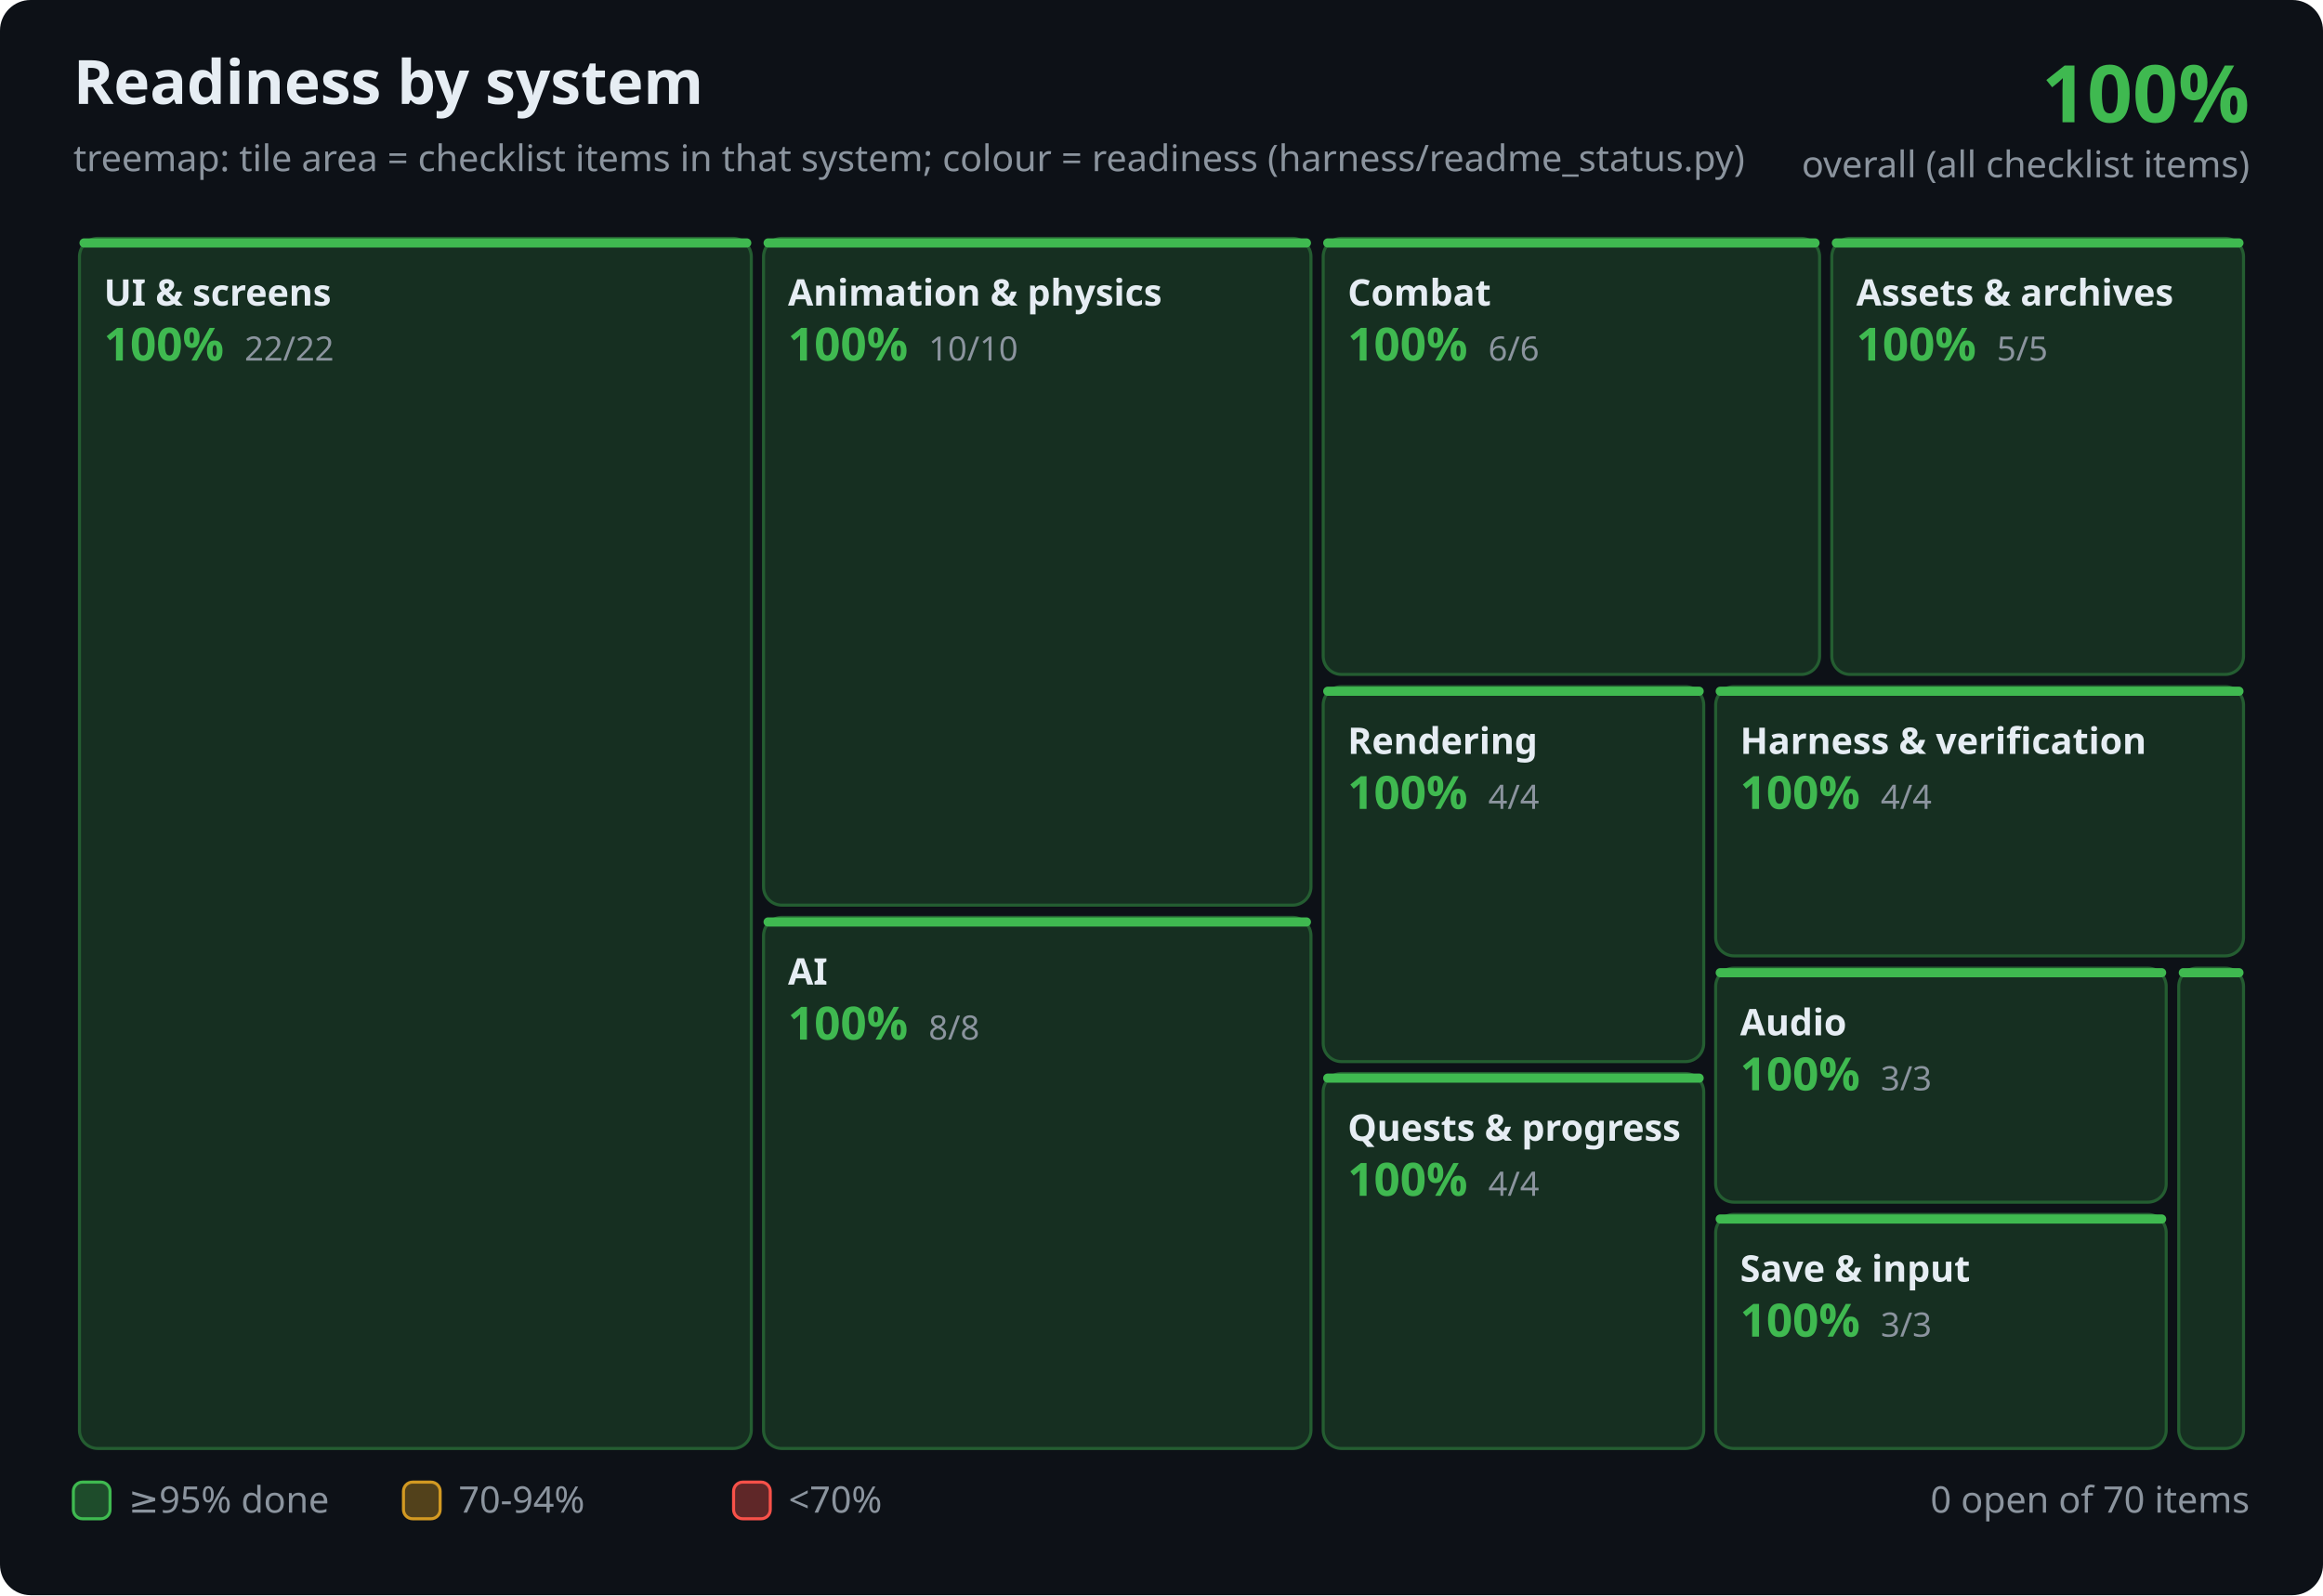
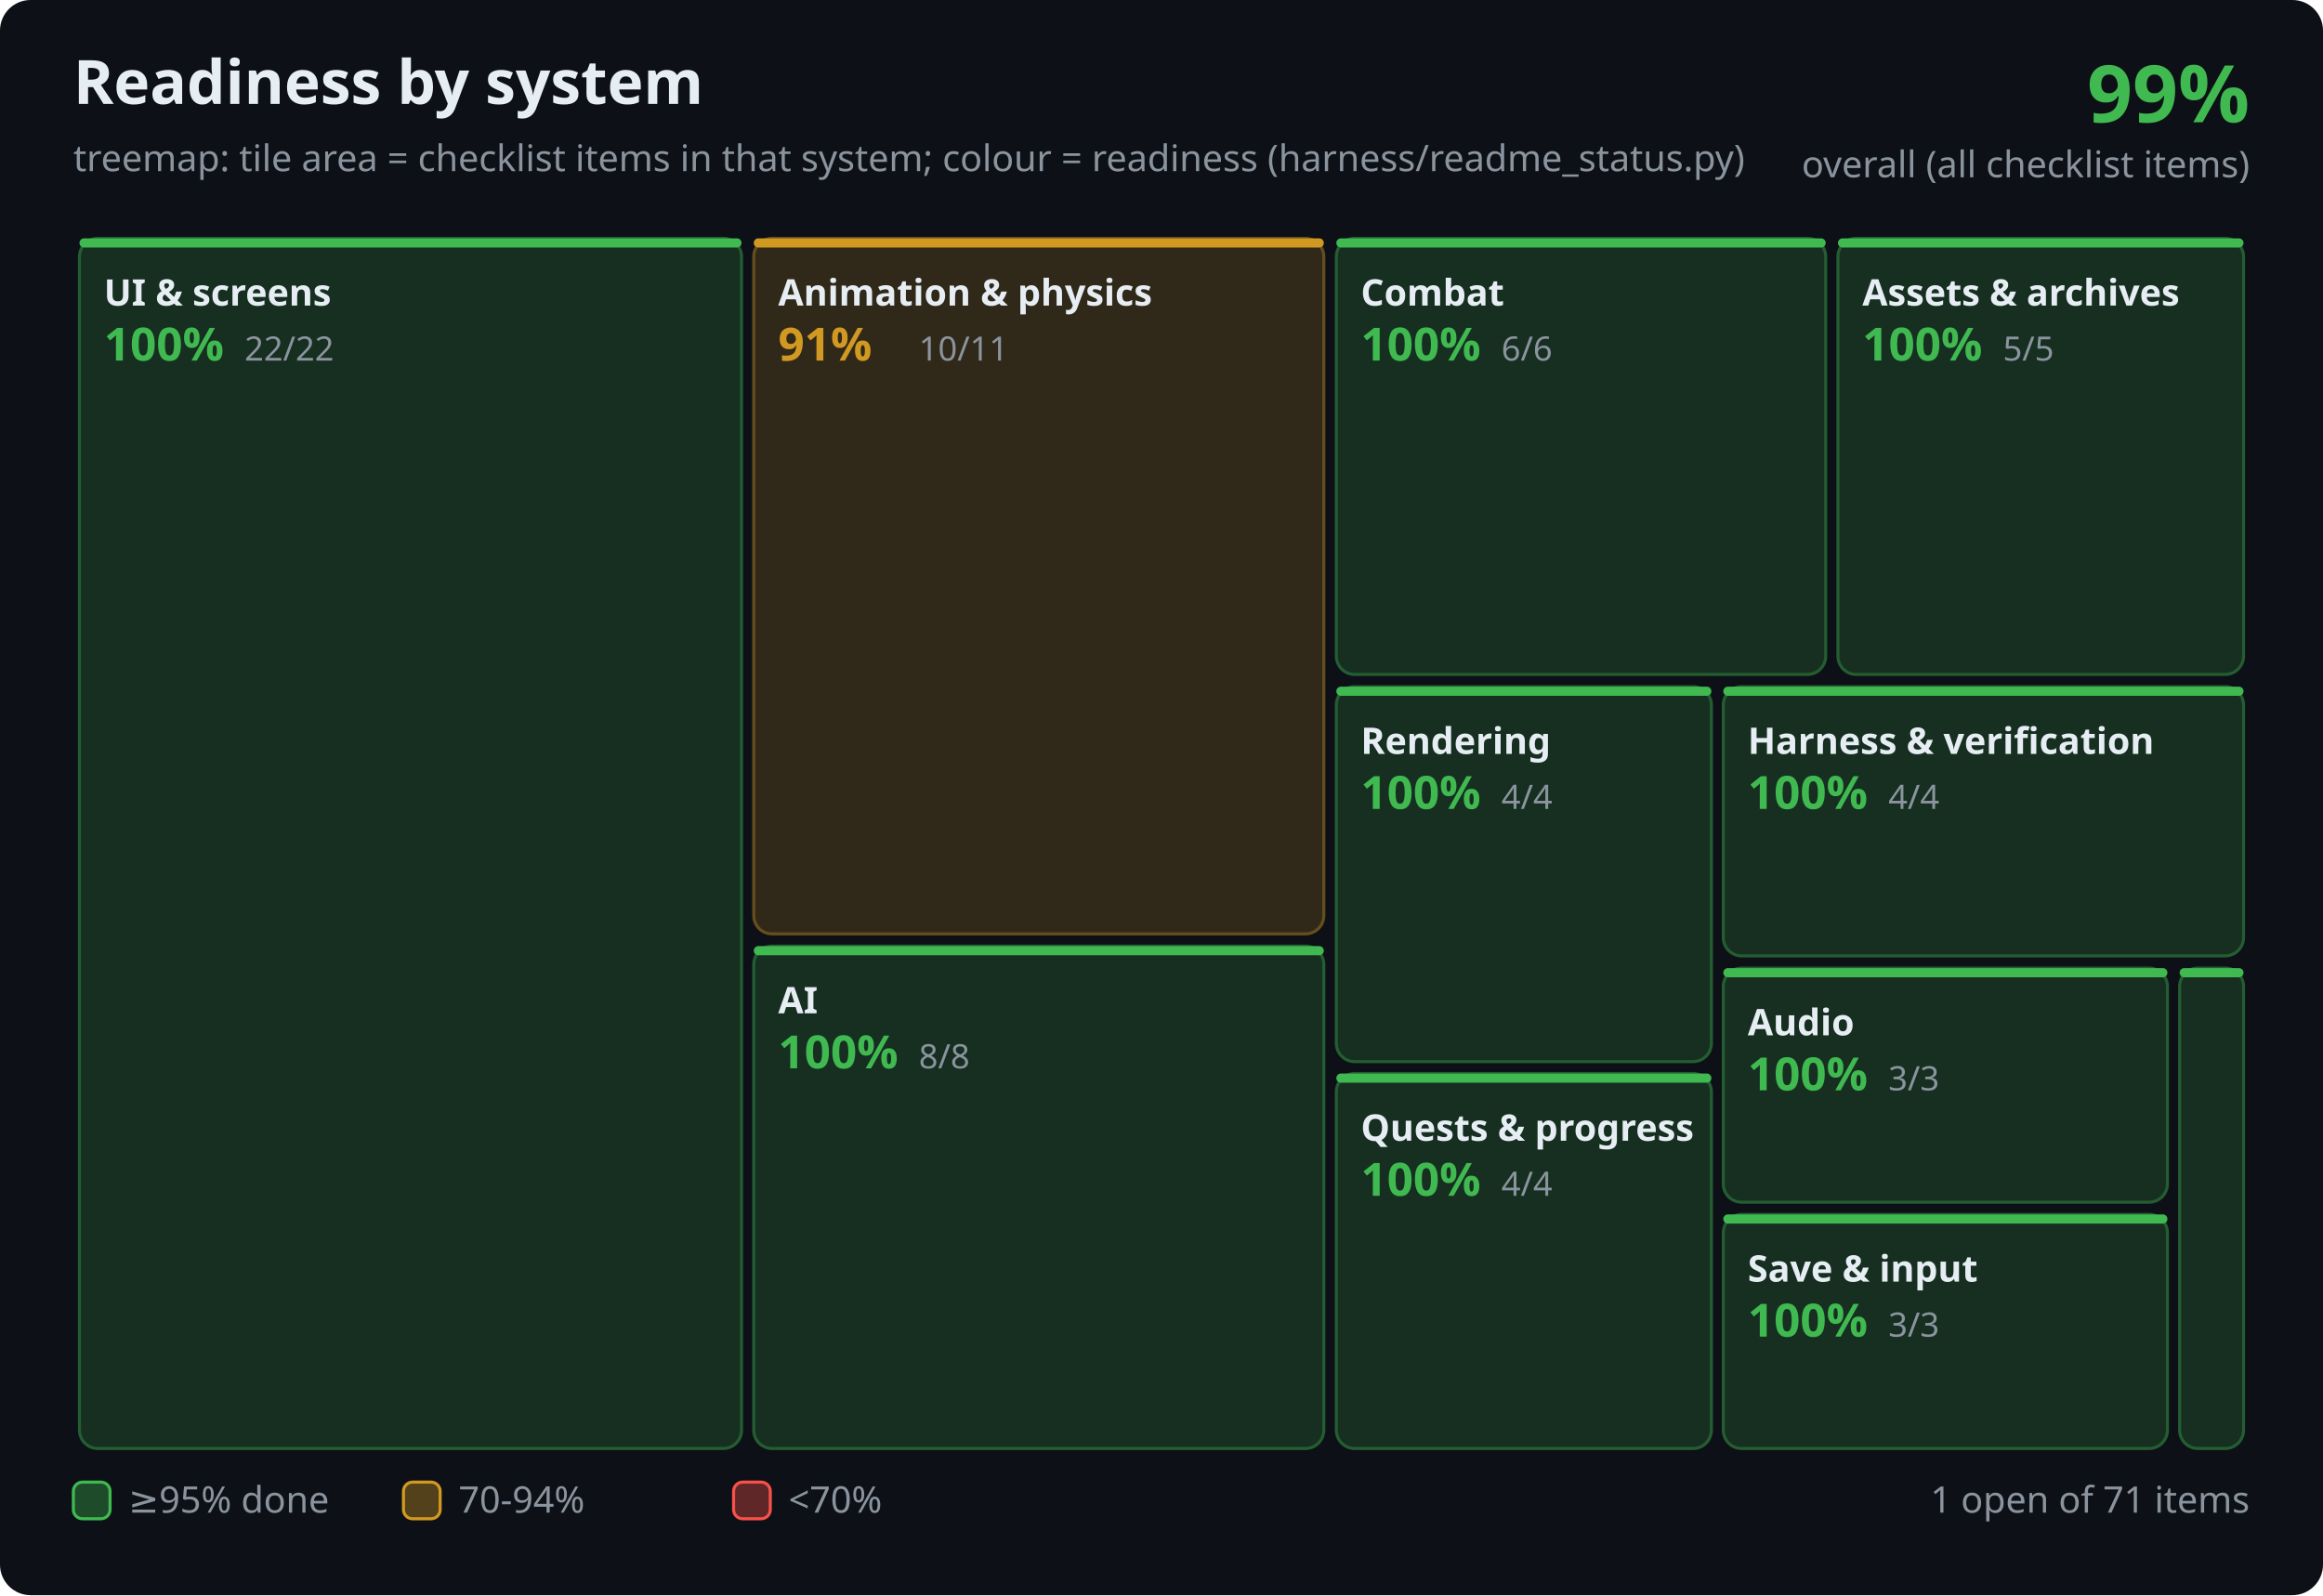
<svg xmlns="http://www.w3.org/2000/svg" width="760" height="522" viewBox="0 0 760 522" font-family="Segoe UI,Ubuntu,sans-serif">
  <rect width="760" height="522" rx="10" fill="#0d1117" />
  <text x="24" y="34" fill="#e6edf3" font-size="20" font-weight="600">Readiness by system</text>
  <text x="24" y="56" fill="#8b949e" font-size="12">treemap: tile area = checklist items in that system; colour = readiness (harness/readme_status.py)</text>
-   <text x="736" y="40" fill="#3fb950" font-size="26" font-weight="700" text-anchor="end">100%</text>
+   <text x="736" y="40" fill="#3fb950" font-size="26" font-weight="700" text-anchor="end">99%</text>
  <text x="736" y="58" fill="#8b949e" font-size="12" text-anchor="end">overall (all checklist items)</text>
  <g>
-     <rect x="599.3" y="78.0" width="134.7" height="142.7" rx="6" fill="#162f21" stroke="#245d31" />
-     <rect x="599.3" y="78.0" width="134.7" height="3" rx="1.5" fill="#3fb950" />
-     <text x="607.3" y="100.0" fill="#e6edf3" font-size="12" font-weight="600">Assets &amp; archives</text>
-     <text x="607.3" y="118.0" fill="#3fb950" font-size="15" font-weight="700">100%</text>
-     <text x="653.3" y="118.0" fill="#8b949e" font-size="11">5/5</text>
+     <rect x="601.3" y="78.0" width="132.7" height="142.7" rx="6" fill="#162f21" stroke="#245d31" />
+     <rect x="601.3" y="78.0" width="132.7" height="3" rx="1.5" fill="#3fb950" />
+     <text x="609.3" y="100.0" fill="#e6edf3" font-size="12" font-weight="600">Assets &amp; archives</text>
+     <text x="609.3" y="118.0" fill="#3fb950" font-size="15" font-weight="700">100%</text>
+     <text x="655.3" y="118.0" fill="#8b949e" font-size="11">5/5</text>
  </g>
  <g>
-     <rect x="432.9" y="224.7" width="124.5" height="122.7" rx="6" fill="#162f21" stroke="#245d31" />
-     <rect x="432.9" y="224.7" width="124.5" height="3" rx="1.5" fill="#3fb950" />
-     <text x="440.9" y="246.7" fill="#e6edf3" font-size="12" font-weight="600">Rendering</text>
-     <text x="440.9" y="264.7" fill="#3fb950" font-size="15" font-weight="700">100%</text>
-     <text x="486.9" y="264.7" fill="#8b949e" font-size="11">4/4</text>
+     <rect x="437.2" y="224.7" width="122.7" height="122.7" rx="6" fill="#162f21" stroke="#245d31" />
+     <rect x="437.2" y="224.7" width="122.7" height="3" rx="1.5" fill="#3fb950" />
+     <text x="445.2" y="246.7" fill="#e6edf3" font-size="12" font-weight="600">Rendering</text>
+     <text x="445.2" y="264.7" fill="#3fb950" font-size="15" font-weight="700">100%</text>
+     <text x="491.2" y="264.7" fill="#8b949e" font-size="11">4/4</text>
  </g>
  <g>
-     <rect x="249.8" y="78.0" width="179.1" height="218.2" rx="6" fill="#162f21" stroke="#245d31" />
-     <rect x="249.8" y="78.0" width="179.1" height="3" rx="1.5" fill="#3fb950" />
-     <text x="257.8" y="100.0" fill="#e6edf3" font-size="12" font-weight="600">Animation &amp; physics</text>
-     <text x="257.8" y="118.0" fill="#3fb950" font-size="15" font-weight="700">100%</text>
-     <text x="303.8" y="118.0" fill="#8b949e" font-size="11">10/10</text>
+     <rect x="246.6" y="78.0" width="186.5" height="227.6" rx="6" fill="#302919" stroke="#664e1c" />
+     <rect x="246.6" y="78.0" width="186.5" height="3" rx="1.5" fill="#d29922" />
+     <text x="254.6" y="100.0" fill="#e6edf3" font-size="12" font-weight="600">Animation &amp; physics</text>
+     <text x="254.6" y="118.0" fill="#d29922" font-size="15" font-weight="700">91%</text>
+     <text x="300.6" y="118.0" fill="#8b949e" font-size="11">10/11</text>
  </g>
  <g>
-     <rect x="432.9" y="78.0" width="162.4" height="142.7" rx="6" fill="#162f21" stroke="#245d31" />
-     <rect x="432.9" y="78.0" width="162.4" height="3" rx="1.5" fill="#3fb950" />
-     <text x="440.9" y="100.0" fill="#e6edf3" font-size="12" font-weight="600">Combat</text>
-     <text x="440.9" y="118.0" fill="#3fb950" font-size="15" font-weight="700">100%</text>
-     <text x="486.9" y="118.0" fill="#8b949e" font-size="11">6/6</text>
+     <rect x="437.2" y="78.0" width="160.1" height="142.7" rx="6" fill="#162f21" stroke="#245d31" />
+     <rect x="437.2" y="78.0" width="160.1" height="3" rx="1.5" fill="#3fb950" />
+     <text x="445.2" y="100.0" fill="#e6edf3" font-size="12" font-weight="600">Combat</text>
+     <text x="445.2" y="118.0" fill="#3fb950" font-size="15" font-weight="700">100%</text>
+     <text x="491.2" y="118.0" fill="#8b949e" font-size="11">6/6</text>
  </g>
  <g>
-     <rect x="249.8" y="300.2" width="179.1" height="173.8" rx="6" fill="#162f21" stroke="#245d31" />
-     <rect x="249.8" y="300.2" width="179.1" height="3" rx="1.5" fill="#3fb950" />
-     <text x="257.8" y="322.2" fill="#e6edf3" font-size="12" font-weight="600">AI</text>
-     <text x="257.8" y="340.2" fill="#3fb950" font-size="15" font-weight="700">100%</text>
-     <text x="303.8" y="340.2" fill="#8b949e" font-size="11">8/8</text>
+     <rect x="246.6" y="309.6" width="186.5" height="164.4" rx="6" fill="#162f21" stroke="#245d31" />
+     <rect x="246.6" y="309.6" width="186.5" height="3" rx="1.5" fill="#3fb950" />
+     <text x="254.6" y="331.6" fill="#e6edf3" font-size="12" font-weight="600">AI</text>
+     <text x="254.6" y="349.6" fill="#3fb950" font-size="15" font-weight="700">100%</text>
+     <text x="300.6" y="349.6" fill="#8b949e" font-size="11">8/8</text>
  </g>
  <g>
-     <rect x="26.0" y="78.0" width="219.8" height="396.0" rx="6" fill="#162f21" stroke="#245d31" />
-     <rect x="26.0" y="78.0" width="219.8" height="3" rx="1.5" fill="#3fb950" />
+     <rect x="26.0" y="78.0" width="216.6" height="396.0" rx="6" fill="#162f21" stroke="#245d31" />
+     <rect x="26.0" y="78.0" width="216.6" height="3" rx="1.5" fill="#3fb950" />
    <text x="34.0" y="100.0" fill="#e6edf3" font-size="12" font-weight="600">UI &amp; screens</text>
    <text x="34.0" y="118.0" fill="#3fb950" font-size="15" font-weight="700">100%</text>
    <text x="80.0" y="118.0" fill="#8b949e" font-size="11">22/22</text>
  </g>
  <g>
-     <rect x="432.9" y="351.3" width="124.5" height="122.7" rx="6" fill="#162f21" stroke="#245d31" />
-     <rect x="432.9" y="351.3" width="124.5" height="3" rx="1.5" fill="#3fb950" />
-     <text x="440.9" y="373.3" fill="#e6edf3" font-size="12" font-weight="600">Quests &amp; progress</text>
-     <text x="440.9" y="391.3" fill="#3fb950" font-size="15" font-weight="700">100%</text>
-     <text x="486.9" y="391.3" fill="#8b949e" font-size="11">4/4</text>
+     <rect x="437.2" y="351.3" width="122.7" height="122.7" rx="6" fill="#162f21" stroke="#245d31" />
+     <rect x="437.2" y="351.3" width="122.7" height="3" rx="1.5" fill="#3fb950" />
+     <text x="445.2" y="373.3" fill="#e6edf3" font-size="12" font-weight="600">Quests &amp; progress</text>
+     <text x="445.2" y="391.3" fill="#3fb950" font-size="15" font-weight="700">100%</text>
+     <text x="491.2" y="391.3" fill="#8b949e" font-size="11">4/4</text>
  </g>
  <g>
-     <rect x="561.3" y="316.8" width="147.4" height="76.6" rx="6" fill="#162f21" stroke="#245d31" />
-     <rect x="561.3" y="316.8" width="147.4" height="3" rx="1.5" fill="#3fb950" />
-     <text x="569.3" y="338.8" fill="#e6edf3" font-size="12" font-weight="600">Audio</text>
-     <text x="569.3" y="356.8" fill="#3fb950" font-size="15" font-weight="700">100%</text>
-     <text x="615.3" y="356.8" fill="#8b949e" font-size="11">3/3</text>
+     <rect x="563.8" y="316.8" width="145.3" height="76.6" rx="6" fill="#162f21" stroke="#245d31" />
+     <rect x="563.8" y="316.8" width="145.3" height="3" rx="1.5" fill="#3fb950" />
+     <text x="571.8" y="338.8" fill="#e6edf3" font-size="12" font-weight="600">Audio</text>
+     <text x="571.8" y="356.8" fill="#3fb950" font-size="15" font-weight="700">100%</text>
+     <text x="617.8" y="356.8" fill="#8b949e" font-size="11">3/3</text>
  </g>
  <g>
-     <rect x="561.3" y="397.4" width="147.4" height="76.6" rx="6" fill="#162f21" stroke="#245d31" />
-     <rect x="561.3" y="397.4" width="147.4" height="3" rx="1.5" fill="#3fb950" />
-     <text x="569.3" y="419.4" fill="#e6edf3" font-size="12" font-weight="600">Save &amp; input</text>
-     <text x="569.3" y="437.4" fill="#3fb950" font-size="15" font-weight="700">100%</text>
-     <text x="615.3" y="437.4" fill="#8b949e" font-size="11">3/3</text>
+     <rect x="563.8" y="397.4" width="145.3" height="76.6" rx="6" fill="#162f21" stroke="#245d31" />
+     <rect x="563.8" y="397.4" width="145.3" height="3" rx="1.5" fill="#3fb950" />
+     <text x="571.8" y="419.4" fill="#e6edf3" font-size="12" font-weight="600">Save &amp; input</text>
+     <text x="571.8" y="437.4" fill="#3fb950" font-size="15" font-weight="700">100%</text>
+     <text x="617.8" y="437.4" fill="#8b949e" font-size="11">3/3</text>
  </g>
  <g>
-     <rect x="712.8" y="316.8" width="21.2" height="157.2" rx="6" fill="#162f21" stroke="#245d31" />
-     <rect x="712.8" y="316.8" width="21.2" height="3" rx="1.5" fill="#3fb950" />
+     <rect x="713.1" y="316.8" width="20.9" height="157.2" rx="6" fill="#162f21" stroke="#245d31" />
+     <rect x="713.1" y="316.8" width="20.9" height="3" rx="1.5" fill="#3fb950" />
  </g>
  <g>
-     <rect x="561.3" y="224.7" width="172.7" height="88.1" rx="6" fill="#162f21" stroke="#245d31" />
-     <rect x="561.3" y="224.7" width="172.7" height="3" rx="1.5" fill="#3fb950" />
-     <text x="569.3" y="246.7" fill="#e6edf3" font-size="12" font-weight="600">Harness &amp; verification</text>
-     <text x="569.3" y="264.7" fill="#3fb950" font-size="15" font-weight="700">100%</text>
-     <text x="615.3" y="264.7" fill="#8b949e" font-size="11">4/4</text>
+     <rect x="563.8" y="224.7" width="170.2" height="88.1" rx="6" fill="#162f21" stroke="#245d31" />
+     <rect x="563.8" y="224.7" width="170.2" height="3" rx="1.5" fill="#3fb950" />
+     <text x="571.8" y="246.7" fill="#e6edf3" font-size="12" font-weight="600">Harness &amp; verification</text>
+     <text x="571.8" y="264.7" fill="#3fb950" font-size="15" font-weight="700">100%</text>
+     <text x="617.8" y="264.7" fill="#8b949e" font-size="11">4/4</text>
  </g>
  <rect x="24" y="485" width="12" height="12" rx="3" fill="#1e4c2b" stroke="#3fb950" />
  <text x="42" y="495" fill="#8b949e" font-size="12">≥95% done</text>
  <rect x="132" y="485" width="12" height="12" rx="3" fill="#52411b" stroke="#d29922" />
  <text x="150" y="495" fill="#8b949e" font-size="12">70-94%</text>
  <rect x="240" y="485" width="12" height="12" rx="3" fill="#5f2728" stroke="#f85149" />
  <text x="258" y="495" fill="#8b949e" font-size="12">&lt;70%</text>
-   <text x="736" y="495" fill="#8b949e" font-size="12" text-anchor="end">0 open of 70 items</text>
+   <text x="736" y="495" fill="#8b949e" font-size="12" text-anchor="end">1 open of 71 items</text>
</svg>
